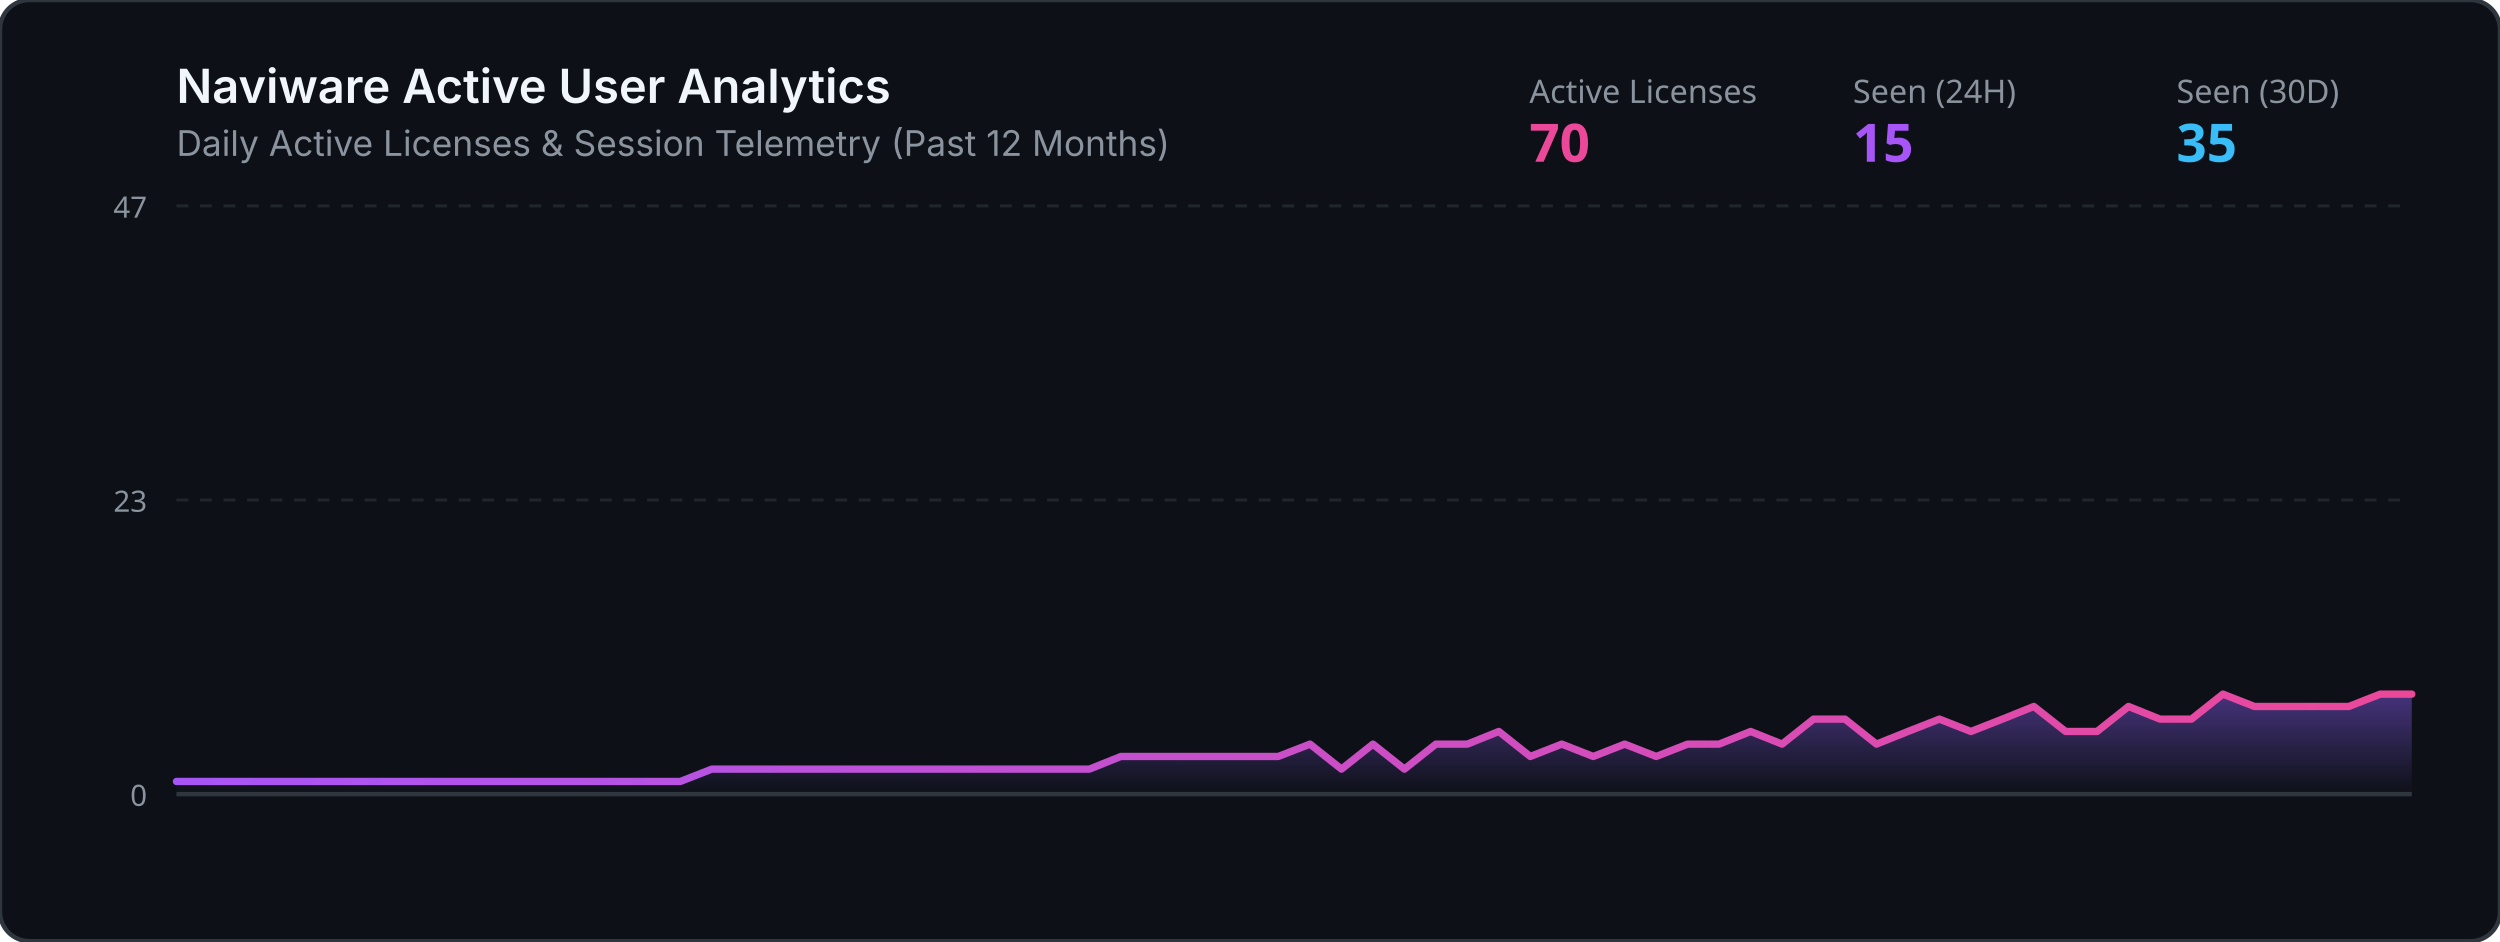
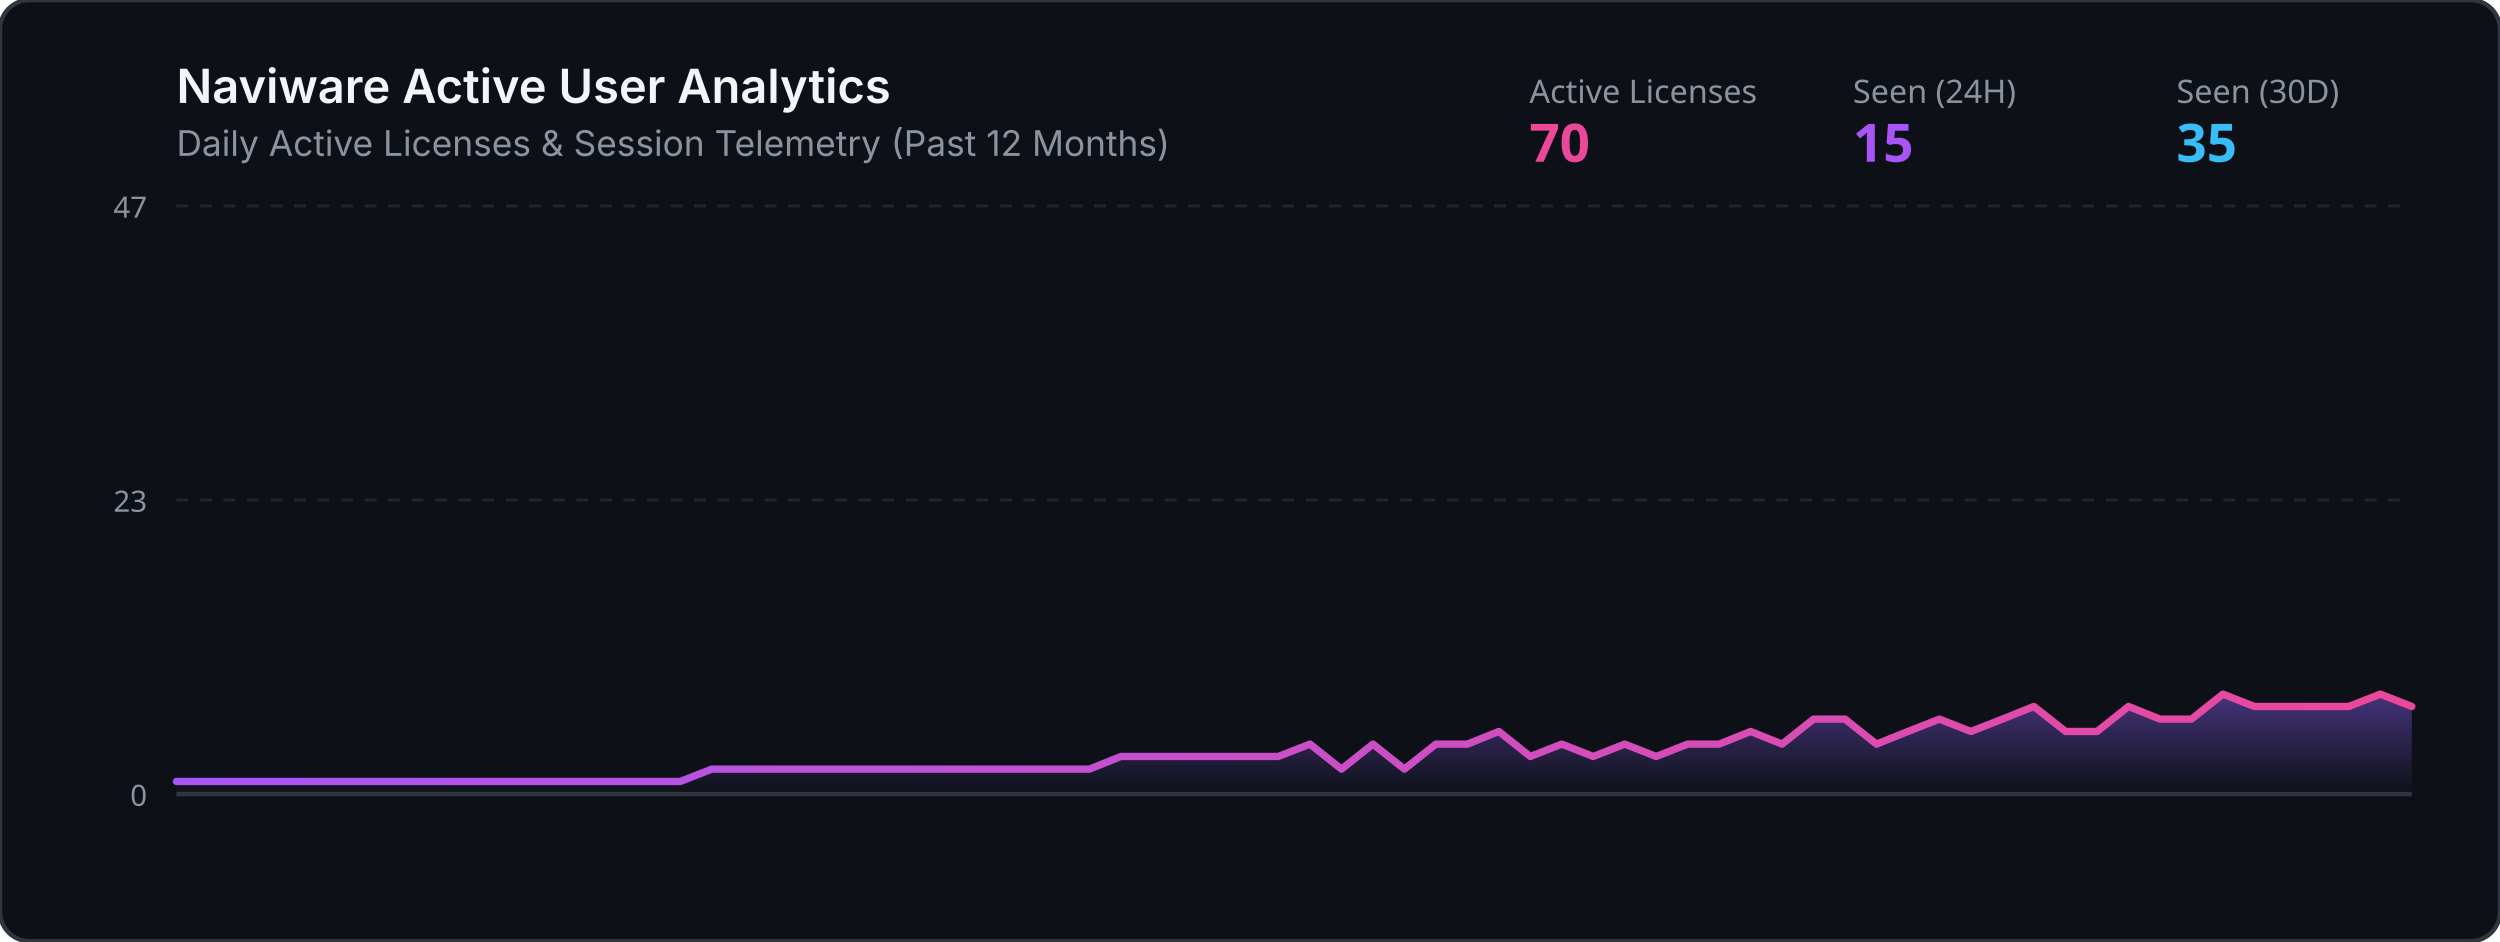
<svg xmlns="http://www.w3.org/2000/svg" viewBox="0 0 850 320" width="100%" height="320">
  <defs>
    <linearGradient id="grad" x1="0%" y1="0%" x2="0%" y2="100%">
      <stop offset="0%" stop-color="#8b5cf6" stop-opacity="0.45" />
      <stop offset="100%" stop-color="#8b5cf6" stop-opacity="0.0" />
    </linearGradient>
    <linearGradient id="lineGrad" x1="0%" y1="0%" x2="100%" y2="0%">
      <stop offset="0%" stop-color="#a855f7" />
      <stop offset="100%" stop-color="#ec4899" />
    </linearGradient>
  </defs>
  <rect width="850" height="320" rx="10" fill="#0d1117" stroke="#30363d" stroke-width="1.5" />
  <text x="60" y="35" fill="#f0f6fc" font-family="-apple-system,BlinkMacSystemFont,Segoe UI,sans-serif" font-size="16" font-weight="600">Naviware Active User Analytics</text>
  <text x="60" y="53" fill="#8b949e" font-family="-apple-system,BlinkMacSystemFont,Segoe UI,sans-serif" font-size="12">Daily Active Licenses &amp; Session Telemetry (Past 12 Months)</text>
  <text x="520" y="35" fill="#8b949e" font-family="sans-serif" font-size="11">Active Licenses</text>
  <text x="520" y="55" fill="#ec4899" font-family="sans-serif" font-size="18" font-weight="bold">70</text>
  <text x="630" y="35" fill="#8b949e" font-family="sans-serif" font-size="11">Seen (24H)</text>
  <text x="630" y="55" fill="#a855f7" font-family="sans-serif" font-size="18" font-weight="bold">15</text>
  <text x="740" y="35" fill="#8b949e" font-family="sans-serif" font-size="11">Seen (30D)</text>
  <text x="740" y="55" fill="#38bdf8" font-family="sans-serif" font-size="18" font-weight="bold">35</text>
  <line x1="60" y1="70" x2="820" y2="70" stroke="#21262d" stroke-width="1" stroke-dasharray="4" />
  <line x1="60" y1="170.0" x2="820" y2="170.0" stroke="#21262d" stroke-width="1" stroke-dasharray="4" />
  <line x1="60" y1="270" x2="820" y2="270" stroke="#30363d" stroke-width="1.5" />
  <text x="50" y="74" fill="#8b949e" font-family="sans-serif" font-size="10" text-anchor="end">47</text>
  <text x="50" y="174.0" fill="#8b949e" font-family="sans-serif" font-size="10" text-anchor="end">23</text>
  <text x="50" y="274" fill="#8b949e" font-family="sans-serif" font-size="10" text-anchor="end">0</text>
-   <polygon points="60,270 60.0,265.7 70.7,265.7 81.4,265.7 92.1,265.7 102.8,265.7 113.5,265.7 124.2,265.7 134.9,265.7 145.6,265.7 156.3,265.7 167.0,265.7 177.7,265.7 188.5,265.7 199.2,265.7 209.9,265.7 220.6,265.7 231.3,265.7 242.0,261.5 252.7,261.5 263.4,261.5 274.1,261.5 284.8,261.5 295.5,261.5 306.2,261.5 316.9,261.5 327.6,261.5 338.3,261.5 349.0,261.5 359.7,261.5 370.4,261.5 381.1,257.2 391.8,257.2 402.5,257.2 413.2,257.2 423.9,257.2 434.6,257.2 445.4,253.0 456.1,261.5 466.8,253.0 477.5,261.5 488.2,253.0 498.9,253.0 509.6,248.7 520.3,257.2 531.0,253.0 541.7,257.2 552.4,253.0 563.1,257.2 573.8,253.0 584.5,253.0 595.2,248.7 605.9,253.0 616.6,244.5 627.3,244.5 638.0,253.0 648.7,248.7 659.4,244.5 670.1,248.7 680.8,244.5 691.5,240.2 702.3,248.7 713.0,248.7 723.7,240.2 734.4,244.5 745.1,244.5 755.8,236.0 766.5,240.2 777.2,240.2 787.9,240.2 798.6,240.2 809.3,236.0 820.0,236.0 820,270" fill="url(#grad)" />
-   <polyline points="60.0,265.7 70.7,265.7 81.4,265.7 92.1,265.7 102.8,265.7 113.5,265.7 124.2,265.7 134.9,265.7 145.6,265.7 156.3,265.7 167.0,265.7 177.7,265.7 188.5,265.7 199.2,265.7 209.9,265.7 220.6,265.7 231.3,265.7 242.0,261.5 252.7,261.5 263.4,261.5 274.1,261.5 284.8,261.5 295.5,261.5 306.2,261.5 316.9,261.5 327.6,261.5 338.3,261.5 349.0,261.5 359.7,261.5 370.4,261.5 381.1,257.2 391.8,257.2 402.5,257.2 413.2,257.2 423.9,257.2 434.6,257.2 445.4,253.0 456.1,261.5 466.8,253.0 477.5,261.5 488.2,253.0 498.9,253.0 509.6,248.7 520.3,257.2 531.0,253.0 541.7,257.2 552.4,253.0 563.1,257.2 573.8,253.0 584.5,253.0 595.2,248.7 605.9,253.0 616.6,244.5 627.3,244.5 638.0,253.0 648.7,248.7 659.4,244.5 670.1,248.7 680.8,244.5 691.5,240.2 702.3,248.7 713.0,248.7 723.7,240.2 734.4,244.5 745.1,244.5 755.8,236.0 766.5,240.2 777.2,240.2 787.9,240.2 798.6,240.2 809.3,236.0 820.0,236.0" fill="none" stroke="url(#lineGrad)" stroke-width="2.5" stroke-linecap="round" stroke-linejoin="round" />
+   <polygon points="60,270 60.0,265.7 70.7,265.7 81.4,265.7 92.1,265.7 102.8,265.7 113.5,265.7 124.2,265.7 134.9,265.7 145.6,265.7 156.3,265.7 167.0,265.7 177.7,265.7 188.5,265.7 199.2,265.7 209.9,265.7 220.6,265.7 231.3,265.7 242.0,261.5 252.7,261.5 263.4,261.5 274.1,261.5 284.8,261.5 295.5,261.5 306.2,261.5 316.9,261.5 327.6,261.5 338.3,261.5 349.0,261.5 359.7,261.5 370.4,261.5 381.1,257.2 391.8,257.2 402.5,257.2 413.2,257.2 423.9,257.2 434.6,257.2 445.4,253.0 456.1,261.5 466.8,253.0 477.5,261.5 488.2,253.0 498.9,253.0 509.6,248.7 520.3,257.2 531.0,253.0 541.7,257.2 552.4,253.0 563.1,257.2 573.8,253.0 584.5,253.0 595.2,248.7 605.9,253.0 616.6,244.5 627.3,244.5 638.0,253.0 648.7,248.7 659.4,244.5 670.1,248.7 680.8,244.5 691.5,240.2 702.3,248.7 713.0,248.7 723.7,240.2 734.4,244.5 745.1,244.5 755.8,236.0 766.5,240.2 777.2,240.2 787.9,240.2 798.6,240.2 809.3,236.0 820.0,240.2 820,270" fill="url(#grad)" />
+   <polyline points="60.0,265.7 70.7,265.7 81.4,265.7 92.1,265.7 102.8,265.7 113.5,265.7 124.2,265.7 134.9,265.7 145.6,265.7 156.3,265.7 167.0,265.7 177.7,265.7 188.5,265.7 199.2,265.7 209.9,265.7 220.6,265.7 231.3,265.7 242.0,261.5 252.7,261.5 263.4,261.5 274.1,261.5 284.8,261.5 295.5,261.5 306.2,261.5 316.9,261.5 327.6,261.5 338.3,261.5 349.0,261.5 359.7,261.5 370.4,261.5 381.1,257.2 391.8,257.2 402.5,257.2 413.2,257.2 423.9,257.2 434.6,257.2 445.4,253.0 456.1,261.5 466.8,253.0 477.5,261.5 488.2,253.0 498.9,253.0 509.6,248.7 520.3,257.2 531.0,253.0 541.7,257.2 552.4,253.0 563.1,257.2 573.8,253.0 584.5,253.0 595.2,248.7 605.9,253.0 616.6,244.5 627.3,244.5 638.0,253.0 648.7,248.7 659.4,244.5 670.1,248.7 680.8,244.5 691.5,240.2 702.3,248.7 713.0,248.7 723.7,240.2 734.4,244.5 745.1,244.5 755.8,236.0 766.5,240.2 777.2,240.2 787.9,240.2 798.6,240.2 809.3,236.0 820.0,240.2" fill="none" stroke="url(#lineGrad)" stroke-width="2.5" stroke-linecap="round" stroke-linejoin="round" />
</svg>
